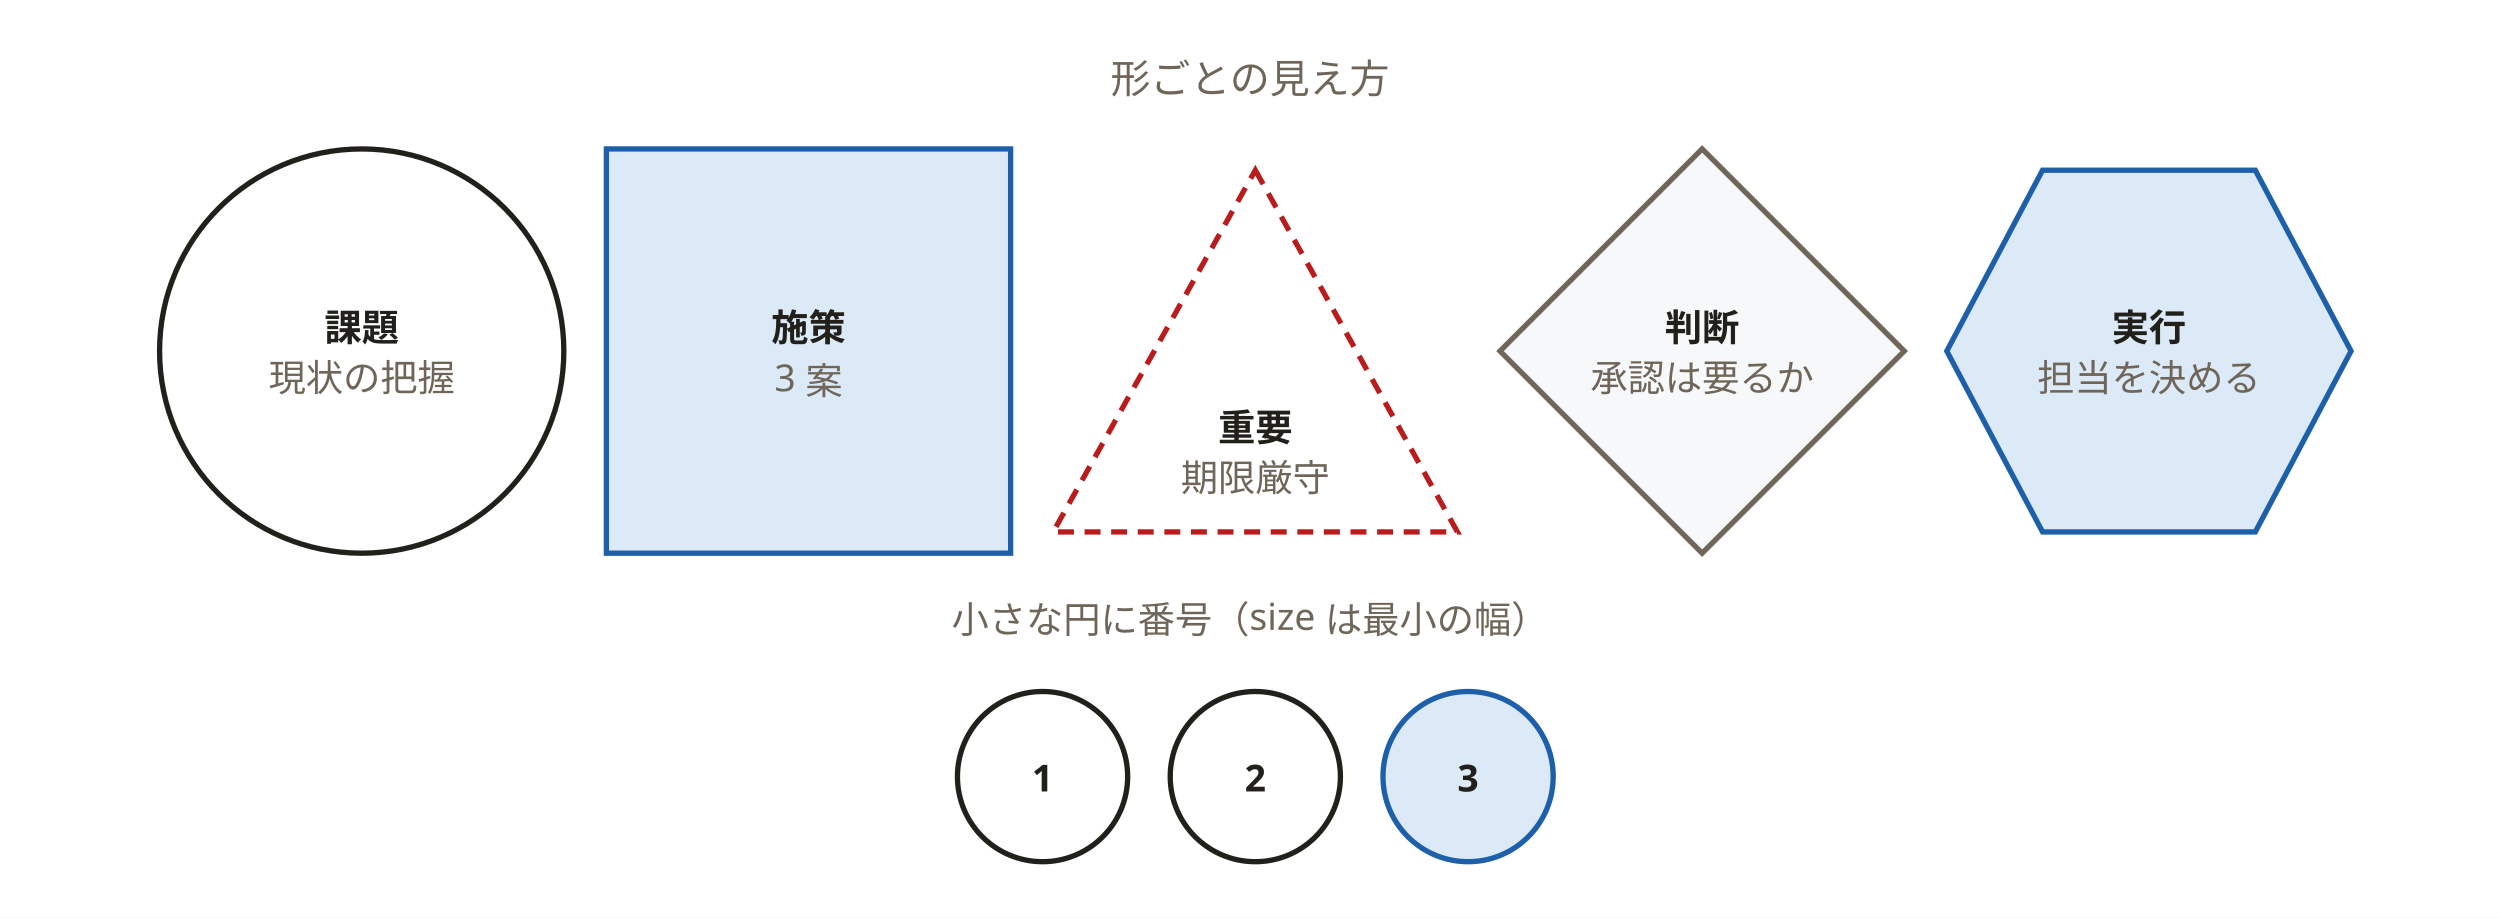
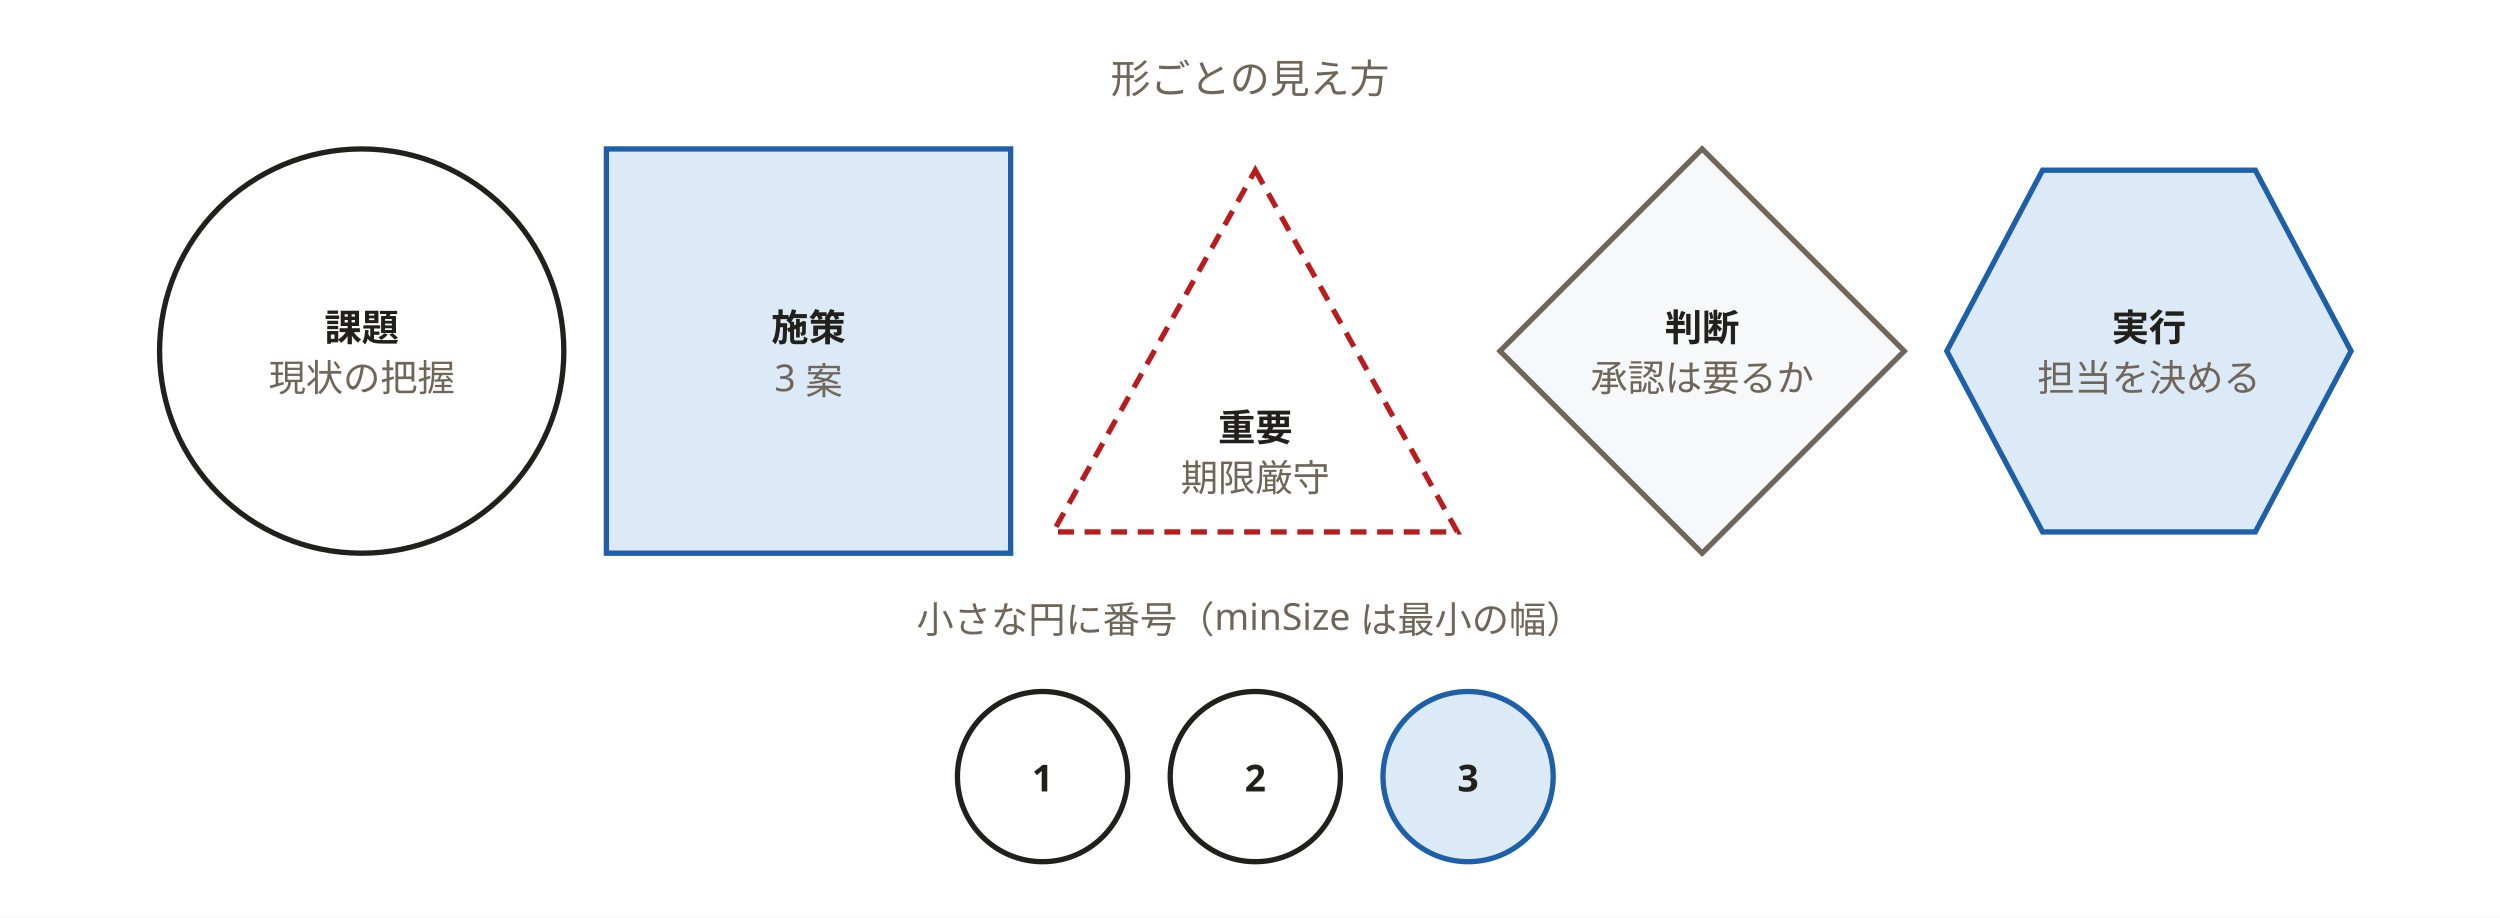
<svg xmlns="http://www.w3.org/2000/svg" width="940" height="345" viewBox="0 0 940 345" role="img" aria-labelledby="svg-title">
  <style>
    text { font-family: 'Hiragino Sans','Hiragino Kaku Gothic ProN','Yu Gothic','YuGothic',Meiryo,'Noto Sans JP',sans-serif; }
    .emoji { font-family: 'Noto Color Emoji','Segoe UI Emoji',sans-serif; }
  </style>
  <rect x="0" y="0" width="940" height="345" fill="#ffffff" />
  <text x="470" y="35" text-anchor="middle" font-size="15" font-weight="400" fill="#6f6659">形ごとの見え方</text>
  <circle cx="136" cy="132" r="76" fill="#ffffff" stroke="#22201b" stroke-width="2" />
  <polygon points="228,56 380,56 380,208 228,208" fill="#dce9f7" stroke="#1d5fa8" stroke-width="2" />
  <polygon points="472,64 548,200 396,200" fill="#ffffff" stroke="#b91c1c" stroke-width="2" stroke-dasharray="6,4" />
  <polygon points="640,56 716,132 640,208 564,132" fill="#f6f8fa" stroke="#6f6659" stroke-width="2" />
  <polygon points="732,132 768,64 848,64 884,132 848,200 768,200" fill="#dce9f7" stroke="#1d5fa8" stroke-width="2" />
  <text x="136" y="128.2" text-anchor="middle" font-size="14" font-weight="700" fill="#22201b">課題</text>
  <text x="136" y="147.1" text-anchor="middle" font-size="14" font-weight="400" fill="#6f6659">現状の把握</text>
  <text x="304" y="128.2" text-anchor="middle" font-size="14" font-weight="700" fill="#22201b">施策</text>
  <text x="304" y="147.1" text-anchor="middle" font-size="14" font-weight="400" fill="#6f6659">3 案</text>
  <text x="472" y="165.8" text-anchor="middle" font-size="14" font-weight="700" fill="#22201b">重要</text>
  <text x="472" y="184.7" text-anchor="middle" font-size="14" font-weight="400" fill="#6f6659">期限厳守</text>
  <text x="640" y="128.2" text-anchor="middle" font-size="14" font-weight="700" fill="#22201b">判断</text>
  <text x="640" y="147.1" text-anchor="middle" font-size="14" font-weight="400" fill="#6f6659">承認は要るか</text>
  <text x="808" y="128.2" text-anchor="middle" font-size="14" font-weight="700" fill="#22201b">実行</text>
  <text x="808" y="147.1" text-anchor="middle" font-size="14" font-weight="400" fill="#6f6659">担当を決める</text>
-   <text x="470" y="238" text-anchor="middle" font-size="14" font-weight="400" fill="#6f6659">小さな円に番号（size は最小の幅）</text>
+   <text x="470" y="238" text-anchor="middle" font-size="14" font-weight="400" fill="#6f6659">小さな円に番号（minSize は最小の幅）</text>
  <circle cx="392" cy="292" r="32" fill="#ffffff" stroke="#22201b" stroke-width="2" />
  <circle cx="472" cy="292" r="32" fill="#ffffff" stroke="#22201b" stroke-width="2" />
  <circle cx="552" cy="292" r="32" fill="#dce9f7" stroke="#1d5fa8" stroke-width="2" />
  <text x="392" y="297.6" text-anchor="middle" font-size="14" font-weight="700" fill="#22201b">1</text>
  <text x="472" y="297.6" text-anchor="middle" font-size="14" font-weight="700" fill="#22201b">2</text>
  <text x="552" y="297.6" text-anchor="middle" font-size="14" font-weight="700" fill="#22201b">3</text>
</svg>
